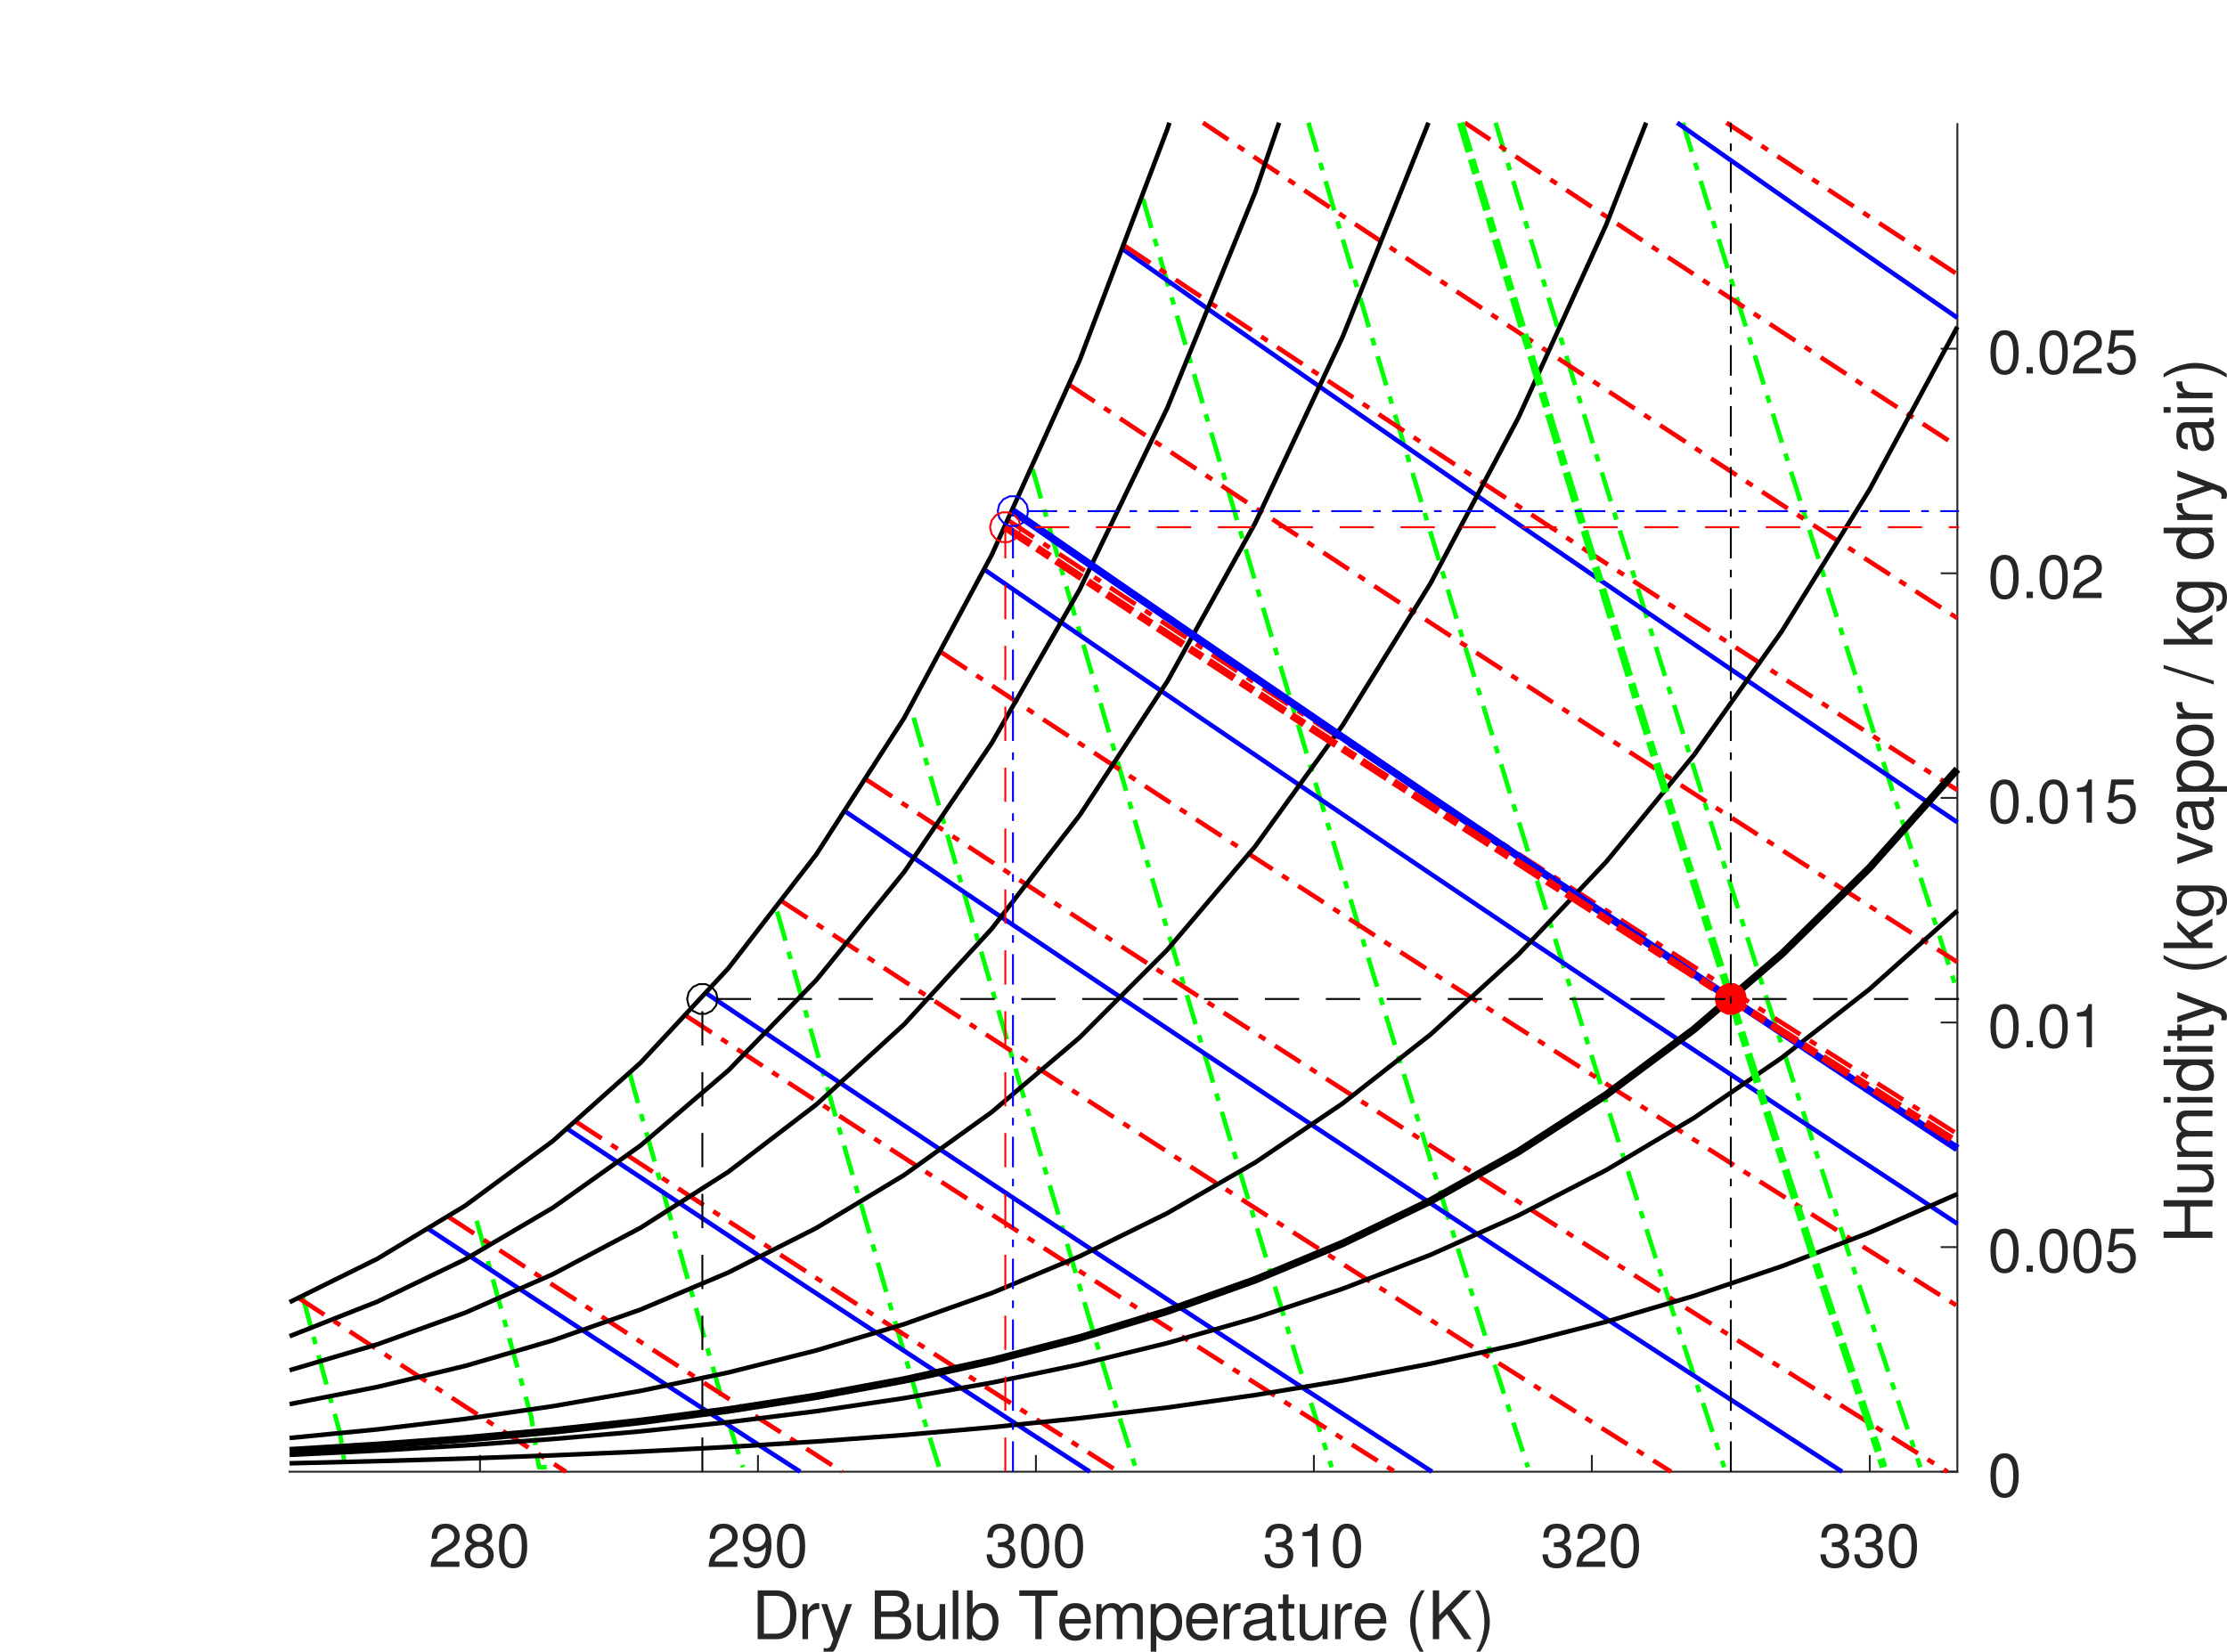
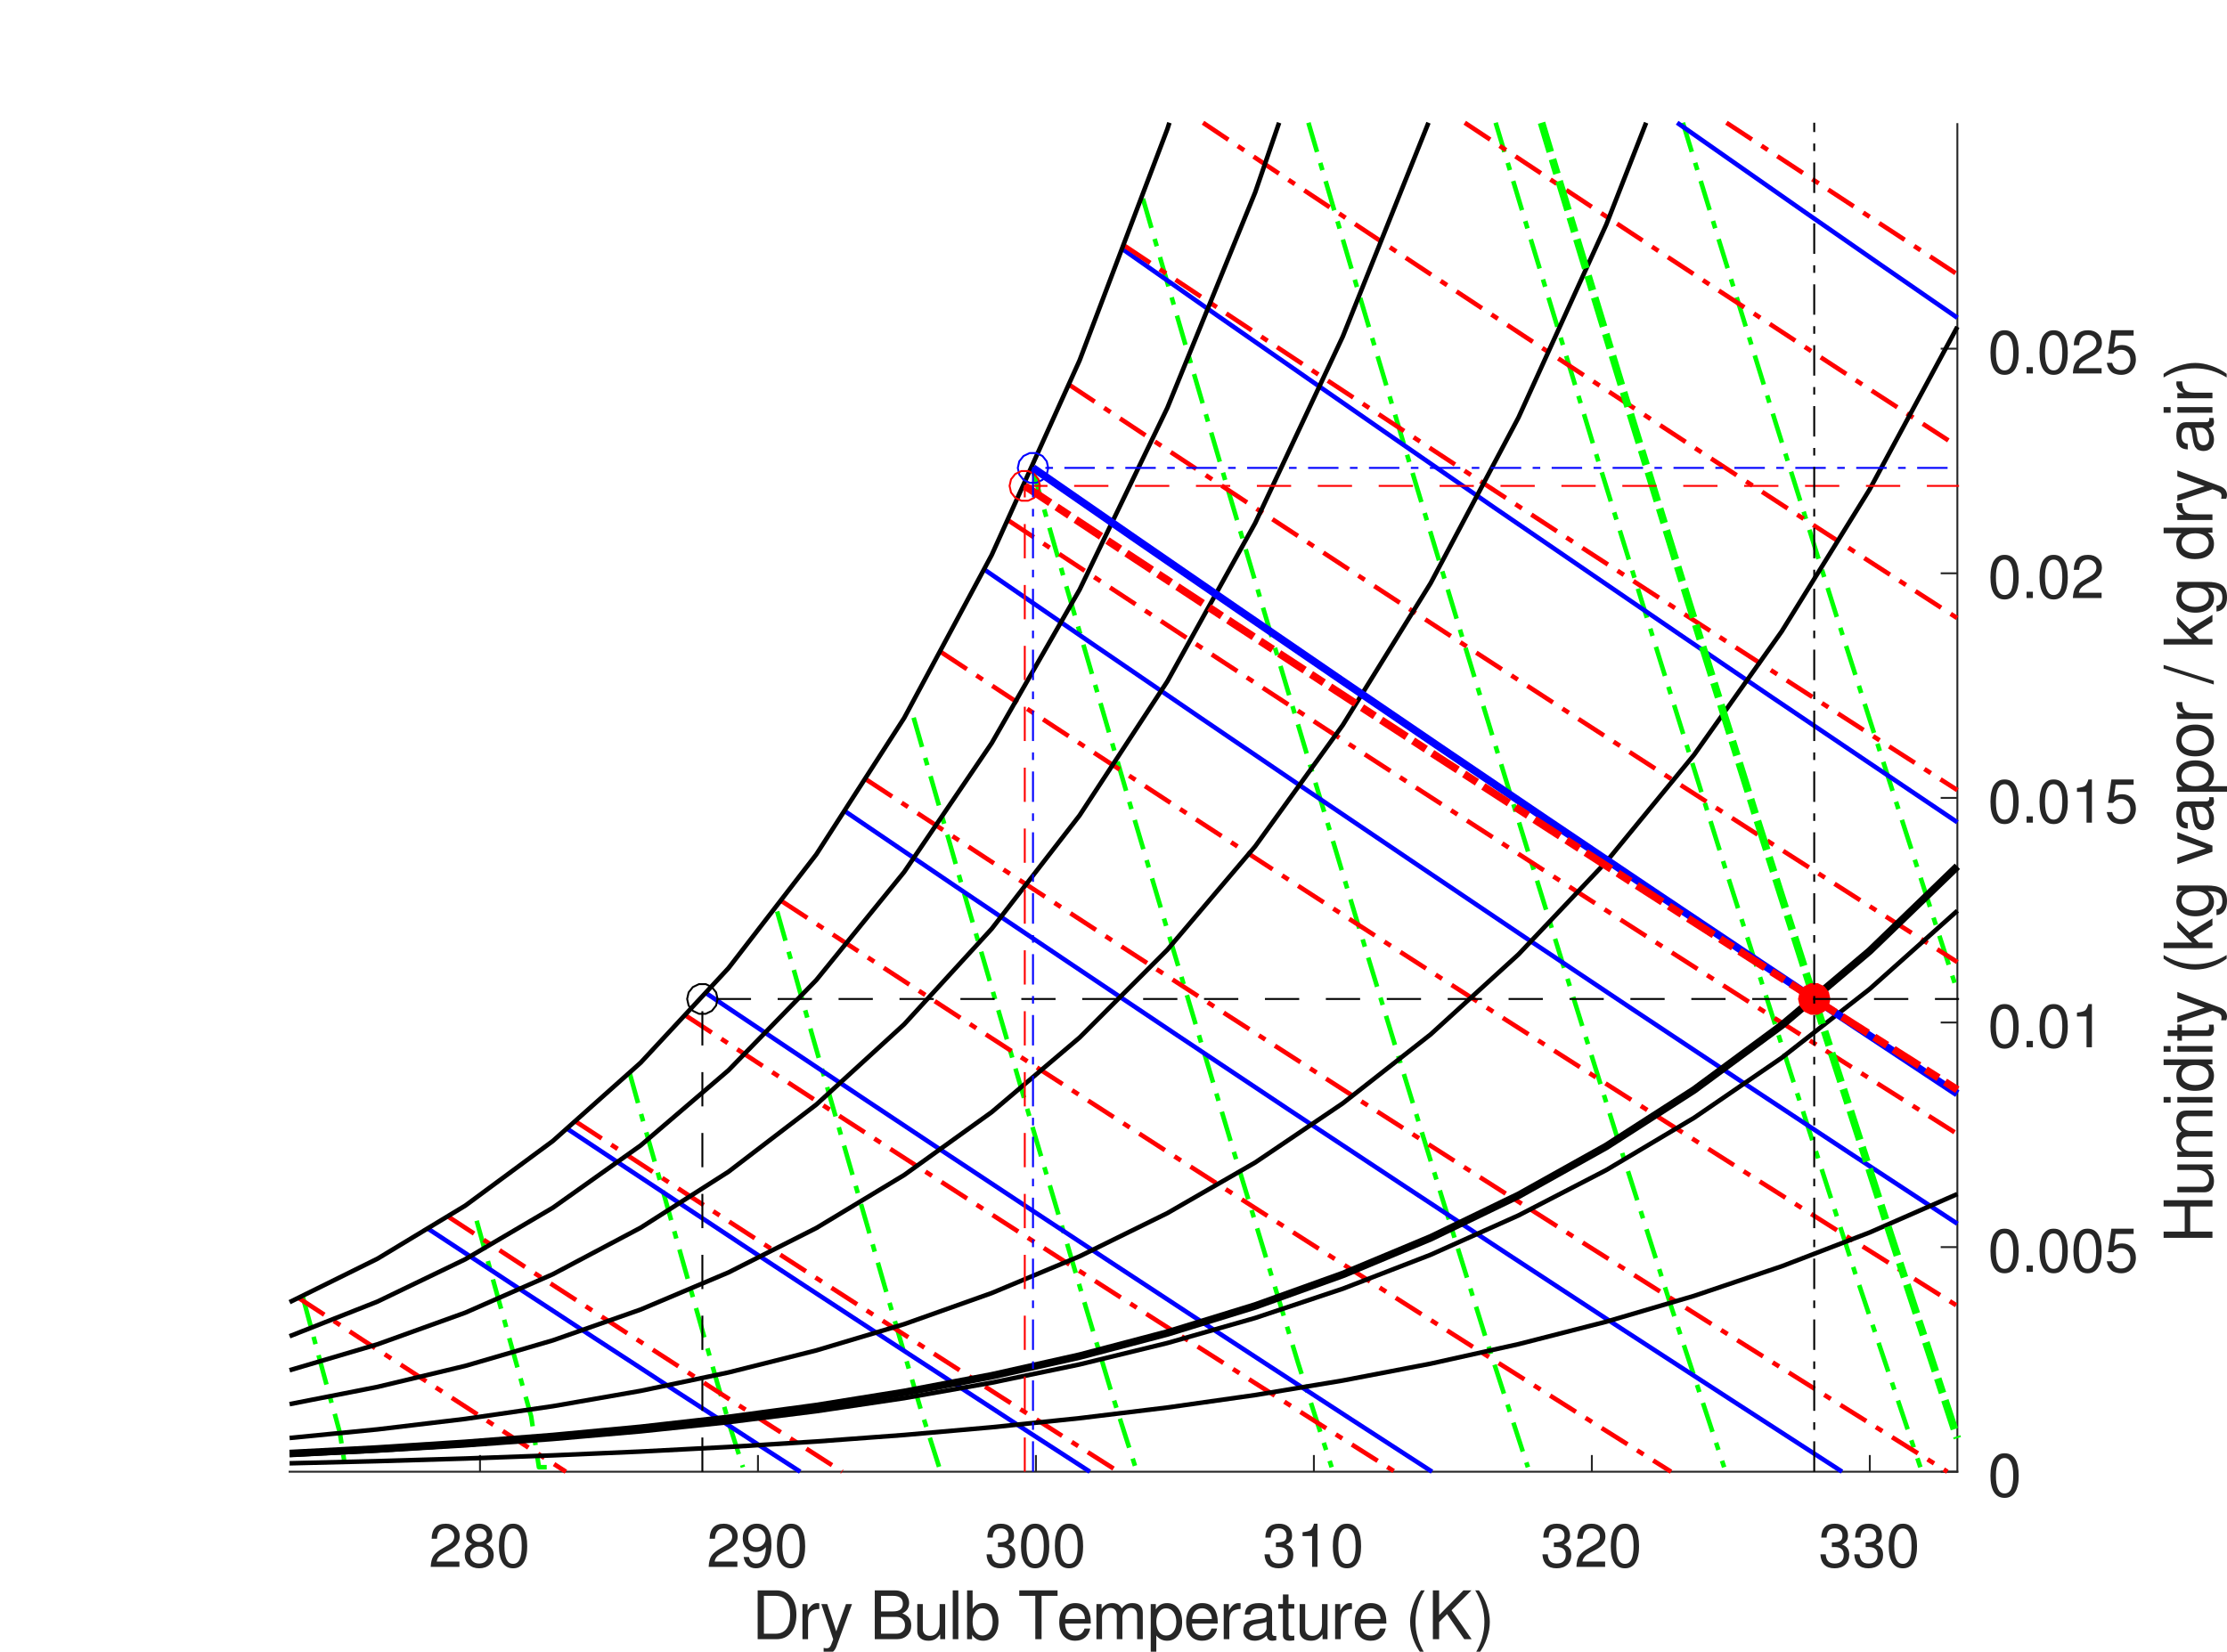
- <svg xmlns="http://www.w3.org/2000/svg" height="434pt" width="585pt" viewBox="0 0 585 434">
+ <svg xmlns="http://www.w3.org/2000/svg" viewBox="0 0 585 434" width="585pt" height="434pt">
  <defs />
  <polygon fill="#ffffff" points="0,0 585,0 585,434 0,434" />
  <g>
-     <polygon fill="#ffffff" shape-rendering="crispEdges" points="0,434 585,434 585,0 0,0" />
+     <polygon shape-rendering="crispEdges" fill="#ffffff" points="0,434 585,434 585,0 0,0" />
    <clipPath id="cp00585434">
      <polygon points="0,434 585,434 585,0 0,0" />
    </clipPath>
    <g clip-path="url(#cp00585434)">
-       <polygon fill="#ffffff" shape-rendering="crispEdges" points="514.172,386.701 76.072,386.701 76.072,32.602 514.172,32.602" />
-       <polyline stroke-linecap="butt" fill="none" stroke-linejoin="miter" points="126.089,386.701 126.089,382.318" stroke="#262626" stroke-width="0.5" />
-       <polyline stroke-linecap="butt" fill="none" stroke-linejoin="miter" points="199.106,386.701 199.106,382.318" stroke="#262626" stroke-width="0.5" />
-       <polyline stroke-linecap="butt" fill="none" stroke-linejoin="miter" points="272.122,386.701 272.122,382.318" stroke="#262626" stroke-width="0.5" />
-       <polyline stroke-linecap="butt" fill="none" stroke-linejoin="miter" points="345.139,386.701 345.139,382.318" stroke="#262626" stroke-width="0.5" />
-       <polyline stroke-linecap="butt" fill="none" stroke-linejoin="miter" points="418.156,386.701 418.156,382.318" stroke="#262626" stroke-width="0.5" />
-       <polyline stroke-linecap="butt" fill="none" stroke-linejoin="miter" points="491.172,386.701 491.172,382.318" stroke="#262626" stroke-width="0.5" />
-       <g font-family="FreeSans" xml:space="preserve" font-weight="normal" font-style="normal" font-size="16" transform="translate(112.589,411.704) rotate(-0,13.5,-13)">
-         <text fill="rgb(38,38,38)" x="0 9 18 " y="-0">280</text>
+       <polygon shape-rendering="crispEdges" fill="#ffffff" points="514.172,386.701 76.072,386.701 76.072,32.602 514.172,32.602" />
+       <polyline stroke-linejoin="miter" stroke="#262626" fill="none" stroke-linecap="butt" points="126.089,386.701 126.089,382.318" stroke-width="0.5" />
+       <polyline stroke-linejoin="miter" stroke="#262626" fill="none" stroke-linecap="butt" points="199.106,386.701 199.106,382.318" stroke-width="0.5" />
+       <polyline stroke-linejoin="miter" stroke="#262626" fill="none" stroke-linecap="butt" points="272.122,386.701 272.122,382.318" stroke-width="0.5" />
+       <polyline stroke-linejoin="miter" stroke="#262626" fill="none" stroke-linecap="butt" points="345.139,386.701 345.139,382.318" stroke-width="0.5" />
+       <polyline stroke-linejoin="miter" stroke="#262626" fill="none" stroke-linecap="butt" points="418.156,386.701 418.156,382.318" stroke-width="0.5" />
+       <polyline stroke-linejoin="miter" stroke="#262626" fill="none" stroke-linecap="butt" points="491.172,386.701 491.172,382.318" stroke-width="0.5" />
+       <g font-weight="normal" xml:space="preserve" transform="translate(112.589,411.704) rotate(-0,13.5,-13)" font-size="16" font-family="FreeSans" font-style="normal">
+         <text x="0 9 18 " fill="rgb(38,38,38)" y="-0">280</text>
      </g>
-       <g font-family="FreeSans" xml:space="preserve" font-weight="normal" font-style="normal" font-size="16" transform="translate(185.605,411.704) rotate(-0,13.5,-13)">
-         <text fill="rgb(38,38,38)" x="0 9 18 " y="-0">290</text>
+       <g font-weight="normal" xml:space="preserve" transform="translate(185.605,411.704) rotate(-0,13.5,-13)" font-size="16" font-family="FreeSans" font-style="normal">
+         <text x="0 9 18 " fill="rgb(38,38,38)" y="-0">290</text>
      </g>
-       <g font-family="FreeSans" xml:space="preserve" font-weight="normal" font-style="normal" font-size="16" transform="translate(258.622,411.704) rotate(-0,13.5,-13)">
-         <text fill="rgb(38,38,38)" x="0 9 18 " y="-0">300</text>
+       <g font-weight="normal" xml:space="preserve" transform="translate(258.622,411.704) rotate(-0,13.5,-13)" font-size="16" font-family="FreeSans" font-style="normal">
+         <text x="0 9 18 " fill="rgb(38,38,38)" y="-0">300</text>
      </g>
-       <g font-family="FreeSans" xml:space="preserve" font-weight="normal" font-style="normal" font-size="16" transform="translate(331.639,411.704) rotate(-0,13.5,-13)">
-         <text fill="rgb(38,38,38)" x="0 9 18 " y="-0">310</text>
+       <g font-weight="normal" xml:space="preserve" transform="translate(331.639,411.704) rotate(-0,13.5,-13)" font-size="16" font-family="FreeSans" font-style="normal">
+         <text x="0 9 18 " fill="rgb(38,38,38)" y="-0">310</text>
      </g>
-       <g font-family="FreeSans" xml:space="preserve" font-weight="normal" font-style="normal" font-size="16" transform="translate(404.655,411.704) rotate(-0,13.5,-13)">
-         <text fill="rgb(38,38,38)" x="0 9 18 " y="-0">320</text>
+       <g font-weight="normal" xml:space="preserve" transform="translate(404.655,411.704) rotate(-0,13.5,-13)" font-size="16" font-family="FreeSans" font-style="normal">
+         <text x="0 9 18 " fill="rgb(38,38,38)" y="-0">320</text>
      </g>
-       <g font-family="FreeSans" xml:space="preserve" font-weight="normal" font-style="normal" font-size="16" transform="translate(477.672,411.704) rotate(-0,13.5,-13)">
-         <text fill="rgb(38,38,38)" x="0 9 18 " y="-0">330</text>
+       <g font-weight="normal" xml:space="preserve" transform="translate(477.672,411.704) rotate(-0,13.5,-13)" font-size="16" font-family="FreeSans" font-style="normal">
+         <text x="0 9 18 " fill="rgb(38,38,38)" y="-0">330</text>
      </g>
-       <polyline stroke-linecap="butt" fill="none" stroke-linejoin="miter" points="514.172,386.701 509.791,386.701" stroke="#262626" stroke-width="0.5" />
-       <polyline stroke-linecap="butt" fill="none" stroke-linejoin="miter" points="514.172,327.684 509.791,327.684" stroke="#262626" stroke-width="0.5" />
-       <polyline stroke-linecap="butt" fill="none" stroke-linejoin="miter" points="514.172,268.668 509.791,268.668" stroke="#262626" stroke-width="0.5" />
-       <polyline stroke-linecap="butt" fill="none" stroke-linejoin="miter" points="514.172,209.651 509.791,209.651" stroke="#262626" stroke-width="0.5" />
-       <polyline stroke-linecap="butt" fill="none" stroke-linejoin="miter" points="514.172,150.635 509.791,150.635" stroke="#262626" stroke-width="0.5" />
-       <polyline stroke-linecap="butt" fill="none" stroke-linejoin="miter" points="514.172,91.619 509.791,91.619" stroke="#262626" stroke-width="0.5" />
-       <g font-family="FreeSans" xml:space="preserve" font-weight="normal" font-style="normal" font-size="16" transform="translate(522.174,393.201) rotate(-0,-0,-6.5)">
-         <text fill="rgb(38,38,38)" x="0 " y="-0">0</text>
+       <polyline stroke-linejoin="miter" stroke="#262626" fill="none" stroke-linecap="butt" points="514.172,386.701 509.791,386.701" stroke-width="0.5" />
+       <polyline stroke-linejoin="miter" stroke="#262626" fill="none" stroke-linecap="butt" points="514.172,327.684 509.791,327.684" stroke-width="0.5" />
+       <polyline stroke-linejoin="miter" stroke="#262626" fill="none" stroke-linecap="butt" points="514.172,268.668 509.791,268.668" stroke-width="0.5" />
+       <polyline stroke-linejoin="miter" stroke="#262626" fill="none" stroke-linecap="butt" points="514.172,209.651 509.791,209.651" stroke-width="0.5" />
+       <polyline stroke-linejoin="miter" stroke="#262626" fill="none" stroke-linecap="butt" points="514.172,150.635 509.791,150.635" stroke-width="0.5" />
+       <polyline stroke-linejoin="miter" stroke="#262626" fill="none" stroke-linecap="butt" points="514.172,91.619 509.791,91.619" stroke-width="0.5" />
+       <g font-weight="normal" xml:space="preserve" transform="translate(522.174,393.201) rotate(-0,-0,-6.5)" font-size="16" font-family="FreeSans" font-style="normal">
+         <text x="0 " fill="rgb(38,38,38)" y="-0">0</text>
      </g>
-       <g font-family="FreeSans" xml:space="preserve" font-weight="normal" font-style="normal" font-size="16" transform="translate(522.174,334.184) rotate(-0,-0,-6.5)">
-         <text fill="rgb(38,38,38)" x="0 9 13 22 31 " y="-0">0.005</text>
+       <g font-weight="normal" xml:space="preserve" transform="translate(522.174,334.184) rotate(-0,-0,-6.5)" font-size="16" font-family="FreeSans" font-style="normal">
+         <text x="0 9 13 22 31 " fill="rgb(38,38,38)" y="-0">0.005</text>
      </g>
-       <g font-family="FreeSans" xml:space="preserve" font-weight="normal" font-style="normal" font-size="16" transform="translate(522.174,275.168) rotate(-0,-0,-6.5)">
-         <text fill="rgb(38,38,38)" x="0 9 13 22 " y="-0">0.01</text>
+       <g font-weight="normal" xml:space="preserve" transform="translate(522.174,275.168) rotate(-0,-0,-6.5)" font-size="16" font-family="FreeSans" font-style="normal">
+         <text x="0 9 13 22 " fill="rgb(38,38,38)" y="-0">0.01</text>
      </g>
-       <g font-family="FreeSans" xml:space="preserve" font-weight="normal" font-style="normal" font-size="16" transform="translate(522.174,216.151) rotate(-0,-0,-6.5)">
-         <text fill="rgb(38,38,38)" x="0 9 13 22 31 " y="-0">0.015</text>
+       <g font-weight="normal" xml:space="preserve" transform="translate(522.174,216.151) rotate(-0,-0,-6.5)" font-size="16" font-family="FreeSans" font-style="normal">
+         <text x="0 9 13 22 31 " fill="rgb(38,38,38)" y="-0">0.015</text>
      </g>
-       <g font-family="FreeSans" xml:space="preserve" font-weight="normal" font-style="normal" font-size="16" transform="translate(522.174,157.135) rotate(-0,-0,-6.5)">
-         <text fill="rgb(38,38,38)" x="0 9 13 22 " y="-0">0.02</text>
+       <g font-weight="normal" xml:space="preserve" transform="translate(522.174,157.135) rotate(-0,-0,-6.5)" font-size="16" font-family="FreeSans" font-style="normal">
+         <text x="0 9 13 22 " fill="rgb(38,38,38)" y="-0">0.02</text>
      </g>
-       <g font-family="FreeSans" xml:space="preserve" font-weight="normal" font-style="normal" font-size="16" transform="translate(522.174,98.1187) rotate(-0,-0,-6.5)">
-         <text fill="rgb(38,38,38)" x="0 9 13 22 31 " y="-0">0.025</text>
+       <g font-weight="normal" xml:space="preserve" transform="translate(522.174,98.1187) rotate(-0,-0,-6.5)" font-size="16" font-family="FreeSans" font-style="normal">
+         <text x="0 9 13 22 31 " fill="rgb(38,38,38)" y="-0">0.025</text>
      </g>
-       <polyline stroke-linecap="square" fill="none" stroke-linejoin="miter" points="514.172,386.701 76.072,386.701" stroke="#262626" stroke-dasharray="16,0" stroke-width="0.5" />
-       <polyline stroke-linecap="square" fill="none" stroke-linejoin="miter" points="514.172,386.701 514.172,32.602" stroke="#262626" stroke-dasharray="16,0" stroke-width="0.5" />
-       <g font-family="FreeSans" xml:space="preserve" font-weight="normal" font-style="normal" font-size="17.6" transform="translate(197.622,434.704) rotate(-0,97.5,-18)">
-         <text fill="rgb(38,38,38)" x="0 12 18 26 30 42 51 55 65 69 80 89 103 113 122 128 138 143 152 158 167 171 177 189 " y="-4">Dry Bulb Temperature (K)</text>
+       <polyline stroke-dasharray="16,0" stroke-linejoin="miter" stroke="#262626" fill="none" stroke-linecap="square" points="514.172,386.701 76.072,386.701" stroke-width="0.5" />
+       <polyline stroke-dasharray="16,0" stroke-linejoin="miter" stroke="#262626" fill="none" stroke-linecap="square" points="514.172,386.701 514.172,32.602" stroke-width="0.5" />
+       <g font-weight="normal" xml:space="preserve" transform="translate(197.622,434.704) rotate(-0,97.5,-18)" font-size="17.6" font-family="FreeSans" font-style="normal">
+         <text x="0 12 18 26 30 42 51 55 65 69 80 89 103 113 122 128 138 143 152 158 167 171 177 189 " fill="rgb(38,38,38)" y="-4">Dry Bulb Temperature (K)</text>
      </g>
-       <g font-family="FreeSans" xml:space="preserve" font-weight="normal" font-style="normal" font-size="17.6" transform="translate(450.174,227.651) rotate(-90,117,-18)">
-         <text fill="rgb(38,38,38)" x="0 13 22 36 40 50 54 59 67 71 77 86 96 100 109 119 129 138 144 148 153 157 166 176 180 190 196 204 208 218 222 228 " y="-4">Humidity (kg vapor / kg dry air)</text>
+       <g font-weight="normal" xml:space="preserve" transform="translate(450.174,227.651) rotate(-90,117,-18)" font-size="17.6" font-family="FreeSans" font-style="normal">
+         <text x="0 13 22 36 40 50 54 59 67 71 77 86 96 100 109 119 129 138 144 148 153 157 166 176 180 190 196 204 208 218 222 228 " fill="rgb(38,38,38)" y="-4">Humidity (kg vapor / kg dry air)</text>
      </g>
-       <polyline stroke-linecap="butt" fill="none" stroke-linejoin="round" points="79.504,340.621 80.891,345.769 82.279,350.911 83.666,356.045 85.053,361.172 86.441,366.292 87.901,371.405 89.288,376.51 90.676,385.52 92.063,385.52" stroke="#00ff00" stroke-dasharray="8,3,2,3" stroke-width="1.2" />
-       <polyline stroke-linecap="butt" fill="none" stroke-linejoin="round" points="125.213,320.752 127.257,328.139 129.302,335.51 131.346,342.867 133.391,350.208 135.435,357.536 137.479,364.849 139.524,372.147 141.568,385.52 143.613,385.52" stroke="#00ff00" stroke-dasharray="8,3,2,3" stroke-width="1.2" />
-       <polyline stroke-linecap="butt" fill="none" stroke-linejoin="round" points="165.445,282.115 168.731,293.882 172.089,305.613 175.375,317.307 178.661,328.962 181.947,340.583 185.232,352.167 188.518,363.714 191.877,375.225 195.163,385.52" stroke="#00ff00" stroke-dasharray="8,3,2,3" stroke-width="1.2" />
-       <polyline stroke-linecap="butt" fill="none" stroke-linejoin="round" points="204.144,239.478 208.89,256.133 213.563,272.702 218.309,289.204 223.055,305.633 227.801,321.989 232.474,338.274 237.22,354.487 241.966,370.629 246.712,385.52" stroke="#00ff00" stroke-dasharray="8,3,2,3" stroke-width="1.2" />
-       <polyline stroke-linecap="butt" fill="none" stroke-linejoin="round" points="239.995,188.571 246.493,211.115 252.919,233.518 259.417,255.79 265.916,277.933 272.341,299.944 278.84,321.825 285.265,343.577 291.764,365.202 298.262,385.52" stroke="#00ff00" stroke-dasharray="8,3,2,3" stroke-width="1.2" />
-       <polyline stroke-linecap="butt" fill="none" stroke-linejoin="round" points="271.246,123.287 279.935,153.48 288.697,183.436 297.386,213.169 306.148,242.653 314.91,271.915 323.599,300.946 332.361,329.752 341.05,358.336 349.812,385.52" stroke="#00ff00" stroke-dasharray="8,3,2,3" stroke-width="1.2" />
-       <polyline stroke-linecap="butt" fill="none" stroke-linejoin="round" points="300.234,52.208 311.478,90.875 322.723,129.153 333.967,167.042 345.212,204.564 356.384,241.709 367.628,278.49 378.873,314.913 390.117,350.981 401.362,385.52" stroke="#00ff00" stroke-dasharray="8,3,2,3" stroke-width="1.2" />
-       <polyline stroke-linecap="butt" fill="none" stroke-linejoin="round" points="343.705,32.248 354.704,69.558 368.723,116.535 382.742,162.934 396.762,208.766 410.781,254.055 424.8,298.8 438.892,343.012 452.912,385.52" stroke="#00ff00" stroke-dasharray="8,3,2,3" stroke-width="1.2" />
-       <polyline stroke-linecap="butt" fill="none" stroke-linejoin="round" points="392.883,32.248 402.165,63.067 419.178,118.979 436.264,174.076 453.277,228.371 470.363,281.904 487.375,334.673 504.461,385.52" stroke="#00ff00" stroke-dasharray="8,3,2,3" stroke-width="1.2" />
-       <polyline stroke-linecap="butt" fill="none" stroke-linejoin="round" points="442.064,32.248 450.721,60.493 466.566,111.484 482.41,161.813 498.328,211.481 514.172,260.5" stroke="#00ff00" stroke-dasharray="8,3,2,3" stroke-width="1.2" />
-       <polyline stroke-linecap="butt" fill="none" stroke-linejoin="round" points="112.581,322.94 123.46,330.087 134.267,337.219 145.146,344.334 155.953,351.435 166.832,358.519 177.639,365.588 188.518,372.64 199.325,379.678 210.204,386.7" stroke="#0000ff" stroke-width="1.2" />
-       <polyline stroke-linecap="butt" fill="none" stroke-linejoin="round" points="149.089,296.64 164.35,306.772 179.61,316.872 194.798,326.942 210.058,336.978 225.318,346.985 240.579,356.96 255.839,366.903 271.027,376.817 286.288,386.699" stroke="#0000ff" stroke-width="1.2" />
-       <polyline stroke-linecap="butt" fill="none" stroke-linejoin="round" points="185.597,261.031 206.772,275.233 227.947,289.378 249.122,303.461 270.297,317.484 291.472,331.446 312.646,345.348 333.821,359.189 354.996,372.972 376.171,386.695" stroke="#0000ff" stroke-width="1.2" />
-       <polyline stroke-linecap="butt" fill="none" stroke-linejoin="round" points="222.106,213.251 251.166,232.987 280.3,252.604 309.361,272.099 338.421,291.481 367.555,310.748 396.616,329.9 425.676,348.94 454.81,367.866 483.871,386.682" stroke="#0000ff" stroke-width="1.2" />
-       <polyline stroke-linecap="butt" fill="none" stroke-linejoin="round" points="258.614,149.679 287.018,169.225 315.421,188.653 343.825,207.975 372.228,227.179 400.559,246.277 428.962,265.257 457.365,284.124 485.769,302.887 514.172,321.541" stroke="#0000ff" stroke-width="1.2" />
-       <polyline stroke-linecap="butt" fill="none" stroke-linejoin="round" points="295.122,65.616 319.437,82.672 343.825,99.645 368.139,116.524 392.454,133.331 416.841,150.033 441.156,166.664 465.471,183.212 489.858,199.678 514.172,216.061" stroke="#0000ff" stroke-width="1.2" />
-       <polyline stroke-linecap="butt" fill="none" stroke-linejoin="round" points="440.564,32.248 453.35,41.207 473.575,55.359 493.874,69.464 514.172,83.498" stroke="#0000ff" stroke-width="1.2" />
-       <polyline stroke-linecap="butt" fill="none" stroke-linejoin="round" points="78.482,341.071 86.295,346.174 94.034,351.268 101.847,356.354 109.66,361.432 117.473,366.502 125.286,371.563 133.026,376.617 140.838,381.663 148.651,386.701" stroke="#ff0000" stroke-dasharray="8,3,2,3" stroke-width="1.2" />
-       <polyline stroke-linecap="butt" fill="none" stroke-linejoin="round" points="117.838,319.742 129.302,327.251 140.765,334.743 152.302,342.216 163.766,349.674 175.302,357.113 186.766,364.536 198.229,371.942 209.766,379.329 221.23,386.701" stroke="#ff0000" stroke-dasharray="8,3,2,3" stroke-width="1.2" />
-       <polyline stroke-linecap="butt" fill="none" stroke-linejoin="round" points="151.353,294.765 167.197,305.11 182.969,315.423 198.813,325.702 214.658,335.95 230.503,346.165 246.347,356.347 262.119,366.497 277.964,376.615 293.808,386.701" stroke="#ff0000" stroke-dasharray="8,3,2,3" stroke-width="1.2" />
-       <polyline stroke-linecap="butt" fill="none" stroke-linejoin="round" points="180.267,266.933 200.931,280.462 221.595,293.935 242.332,307.352 262.995,320.713 283.659,334.019 304.323,347.272 325.059,360.468 345.723,373.611 366.387,386.701" stroke="#ff0000" stroke-dasharray="8,3,2,3" stroke-width="1.2" />
-       <polyline stroke-linecap="butt" fill="none" stroke-linejoin="round" points="205.385,236.811 231.379,253.807 257.3,270.723 283.294,287.548 309.215,304.288 335.209,320.94 361.13,337.507 387.05,353.989 413.044,370.386 438.965,386.701" stroke="#ff0000" stroke-dasharray="8,3,2,3" stroke-width="1.2" />
-       <polyline stroke-linecap="butt" fill="none" stroke-linejoin="round" points="227.655,204.895 259.198,225.609 290.741,246.194 322.285,266.638 353.828,286.963 385.371,307.158 416.914,327.23 448.457,347.176 480.001,367 511.544,386.701" stroke="#ff0000" stroke-dasharray="8,3,2,3" stroke-width="1.2" />
-       <polyline stroke-linecap="butt" fill="none" stroke-linejoin="round" points="247.297,171.409 276.941,190.943 306.586,210.36 336.231,229.67 365.876,248.862 395.52,267.936 425.238,286.904 454.883,305.762 484.528,324.509 514.172,343.149" stroke="#ff0000" stroke-dasharray="8,3,2,3" stroke-width="1.2" />
-       <polyline stroke-linecap="butt" fill="none" stroke-linejoin="round" points="264.894,136.754 292.64,155.061 320.313,173.274 347.987,191.38 375.733,209.392 403.406,227.297 431.079,245.108 458.753,262.825 486.499,280.445 514.172,297.971" stroke="#ff0000" stroke-dasharray="8,3,2,3" stroke-width="1.2" />
-       <polyline stroke-linecap="butt" fill="none" stroke-linejoin="round" points="280.884,101.109 306.805,118.306 332.726,135.421 358.647,152.453 384.568,169.391 410.489,186.234 436.41,203.006 462.331,219.684 488.252,236.28 514.172,252.792" stroke="#ff0000" stroke-dasharray="8,3,2,3" stroke-width="1.2" />
-       <polyline stroke-linecap="butt" fill="none" stroke-linejoin="round" points="295.488,64.636 319.802,80.831 344.117,96.942 368.431,112.983 392.673,128.941 416.987,144.828 441.302,160.632 465.616,176.366 489.858,192.029 514.172,207.609" stroke="#ff0000" stroke-dasharray="8,3,2,3" stroke-width="1.2" />
-       <polyline stroke-linecap="butt" fill="none" stroke-linejoin="round" points="316.018,32.248 331.704,42.765 354.558,57.956 377.339,73.088 400.12,88.149 422.975,103.139 445.756,118.058 468.537,132.918 491.391,147.708 514.172,162.438" stroke="#ff0000" stroke-dasharray="8,3,2,3" stroke-width="1.2" />
-       <polyline stroke-linecap="butt" fill="none" stroke-linejoin="round" points="384.775,32.248 385.517,32.744 406.984,46.979 428.378,61.154 449.845,75.271 471.312,89.329 492.706,103.316 514.172,117.255" stroke="#ff0000" stroke-dasharray="8,3,2,3" stroke-width="1.2" />
-       <polyline stroke-linecap="butt" fill="none" stroke-linejoin="round" points="453.517,32.248 453.642,32.331 473.868,45.633 494.02,58.876 514.172,72.084" stroke="#ff0000" stroke-dasharray="8,3,2,3" stroke-width="1.2" />
-       <polyline stroke-linecap="butt" fill="none" stroke-linejoin="round" points="76.072,384.486 99.146,383.923 122.219,383.236 145.219,382.404 168.292,381.4 191.366,380.196 214.439,378.757 237.512,377.046 260.513,375.02 283.586,372.633 306.659,369.83 329.733,366.554 352.733,362.736 375.806,358.307 398.879,353.183 421.952,347.278 445.026,340.493 468.026,332.721 491.099,323.845 514.172,313.736" stroke="#000000" stroke-width="1.2" />
-       <polyline stroke-linecap="butt" fill="none" stroke-linejoin="round" points="76.072,382.27 99.146,381.143 122.219,379.769 145.219,378.103 168.292,376.092 191.366,373.679 214.439,370.796 237.512,367.366 260.513,363.303 283.586,358.511 306.659,352.883 329.733,346.296 352.733,338.615 375.806,329.692 398.879,319.358 421.952,307.43 445.026,293.699 468.026,277.94 491.099,259.898 514.172,239.301" stroke="#000000" stroke-width="1.2" />
-       <polyline stroke-linecap="butt" fill="none" stroke-linejoin="round" points="76.072,377.833 99.146,375.576 122.219,372.823 145.219,369.484 168.292,365.453 191.366,360.612 214.439,354.821 237.512,347.928 260.513,339.755 283.586,330.104 306.659,318.751 329.733,305.443 352.733,289.896 375.806,271.791 398.879,250.774 421.952,226.424 445.026,198.308 468.026,165.909 491.099,128.646 514.172,85.871" stroke="#000000" stroke-width="1.2" />
-       <polyline stroke-linecap="butt" fill="none" stroke-linejoin="round" points="76.072,368.945 99.146,364.418 122.219,358.894 145.219,352.188 168.292,344.084 191.366,334.336 214.439,322.664 237.512,308.743 260.513,292.205 283.586,272.629 306.659,249.535 329.733,222.364 352.733,190.507 375.806,153.232 398.879,109.713 421.952,58.995 432.414,32.248" stroke="#000000" stroke-width="1.2" />
-       <polyline stroke-linecap="butt" fill="none" stroke-linejoin="round" points="76.072,360.035 99.146,353.226 122.219,344.912 145.219,334.809 168.292,322.589 191.366,307.872 214.439,290.224 237.512,269.14 260.513,244.034 283.586,214.255 306.659,179.01 329.733,137.415 352.733,88.42 375.238,32.248" stroke="#000000" stroke-width="1.2" />
-       <polyline stroke-linecap="butt" fill="none" stroke-linejoin="round" points="76.072,351.103 99.146,342 122.219,330.877 145.219,317.348 168.292,300.969 191.366,281.219 214.439,257.502 237.512,229.115 260.513,195.24 283.586,154.955 306.659,107.14 329.733,50.508 336.003,32.248" stroke="#000000" stroke-width="1.2" />
-       <polyline stroke-linecap="butt" fill="none" stroke-linejoin="round" points="76.072,342.149 99.146,330.74 122.219,316.787 145.219,299.805 168.292,279.221 191.366,254.374 214.439,224.488 237.512,188.653 260.513,145.808 283.586,94.711 306.659,33.889 307.183,32.248" stroke="#000000" stroke-width="1.2" />
-       <polyline stroke-linecap="butt" fill="none" stroke-linejoin="round" points="383.692,32.248 395.981,73.185 412.454,127.284 428.927,180.624 445.399,233.22 461.872,285.088 478.345,336.244 494.818,385.52" stroke="#00ff00" stroke-dasharray="8,2,4,2,8,2,4,2" stroke-width="2" />
-       <polyline stroke-linecap="butt" fill="none" stroke-linejoin="round" points="266.092,134.305 293.656,153.345 321.221,172.275 348.785,191.097 376.35,209.812 403.914,228.421 431.479,246.925 459.044,265.324 486.608,283.62 514.172,301.813" stroke="#0000ff" stroke-width="2" />
-       <polyline stroke-linecap="butt" fill="none" stroke-linejoin="round" points="264.083,138.522 291.871,156.889 319.658,175.155 347.446,193.32 375.234,211.385 403.022,229.351 430.809,247.219 458.597,264.99 486.385,282.664 514.172,300.243" stroke="#ff0000" stroke-dasharray="8,2,4,2,8,2,4,2" stroke-width="2" />
-       <polyline stroke-linecap="butt" fill="none" stroke-linejoin="round" points="76.072,381.178 99.13,379.773 122.188,378.06 145.246,375.983 168.304,373.476 191.362,370.466 214.42,366.869 237.478,362.589 260.536,357.519 283.594,351.537 306.651,344.508 329.709,336.279 352.767,326.68 375.825,315.52 398.883,302.588 421.941,287.648 444.999,270.439 468.057,250.667 491.115,228.009 514.172,202.104" stroke="#000000" stroke-width="2" />
-       <polygon fill="#ff0000" shape-rendering="crispEdges" points="458.268,264.216 457.158,265.608 455.554,266.38 453.774,266.38 452.17,265.608 451.06,264.216 450.664,262.481 451.06,260.745 452.17,259.353 453.774,258.581 455.554,258.581 457.158,259.353 458.268,260.745 458.664,262.481" />
-       <polyline stroke-linecap="round" fill="none" stroke-linejoin="round" points="458.664,262.481 458.268,264.216 457.158,265.608 455.554,266.38 453.774,266.38 452.17,265.608 451.06,264.216 450.664,262.481 451.06,260.745 452.17,259.353 453.774,258.581 455.554,258.581 457.158,259.353 458.268,260.745 458.664,262.481" stroke="#ff0000" stroke-width="0.5" />
-       <polyline stroke-linecap="round" fill="none" stroke-linejoin="round" points="270.091,134.305 269.695,136.041 268.585,137.433 266.981,138.205 265.201,138.205 263.597,137.433 262.487,136.041 262.091,134.305 262.487,132.57 263.597,131.178 265.201,130.406 266.981,130.406 268.585,131.178 269.695,132.57 270.091,134.305" stroke="#0000ff" stroke-width="0.5" />
-       <polyline stroke-linecap="round" fill="none" stroke-linejoin="round" points="268.082,138.522 267.686,140.258 266.576,141.649 264.972,142.422 263.192,142.422 261.588,141.649 260.478,140.258 260.082,138.522 260.478,136.787 261.588,135.395 263.192,134.622 264.972,134.622 266.576,135.395 267.686,136.787 268.082,138.522" stroke="#ff0000" stroke-width="0.5" />
-       <polyline stroke-linecap="round" fill="none" stroke-linejoin="round" points="188.502,262.481 188.106,264.216 186.996,265.608 185.392,266.38 183.612,266.38 182.008,265.608 180.898,264.216 180.502,262.481 180.898,260.745 182.008,259.353 183.612,258.581 185.392,258.581 186.996,259.353 188.106,260.745 188.502,262.481" stroke="#000000" stroke-width="0.5" />
-       <polyline stroke-linecap="butt" fill="none" stroke-linejoin="round" points="184.502,386.701 184.502,262.481 514.611,262.481" stroke="#000000" stroke-dasharray="9,7" stroke-width="0.5" />
-       <polyline stroke-linecap="butt" fill="none" stroke-linejoin="round" points="264.083,386.701 264.083,138.522 514.611,138.522" stroke="#ff0000" stroke-dasharray="9,7" stroke-width="0.5" />
-       <polyline stroke-linecap="butt" fill="none" stroke-linejoin="round" points="266.092,386.701 266.092,134.305 514.611,134.305" stroke="#0000ff" stroke-dasharray="8,3,2,3" stroke-width="0.5" />
-       <polyline stroke-linecap="butt" fill="none" stroke-linejoin="round" points="454.664,386.701 454.664,32.248" stroke="#000000" stroke-dasharray="8,3,2,3" stroke-width="0.5" />
+       <polyline stroke-dasharray="8,3,2,3" stroke-linejoin="round" stroke="#00ff00" fill="none" stroke-linecap="butt" points="79.504,340.621 80.891,345.769 82.279,350.911 83.666,356.045 85.053,361.172 86.441,366.292 87.901,371.405 89.288,376.51 90.676,385.52 92.063,385.52" stroke-width="1.2" />
+       <polyline stroke-dasharray="8,3,2,3" stroke-linejoin="round" stroke="#00ff00" fill="none" stroke-linecap="butt" points="125.213,320.752 127.257,328.139 129.302,335.51 131.346,342.867 133.391,350.208 135.435,357.536 137.479,364.849 139.524,372.147 141.568,385.52 143.613,385.52" stroke-width="1.2" />
+       <polyline stroke-dasharray="8,3,2,3" stroke-linejoin="round" stroke="#00ff00" fill="none" stroke-linecap="butt" points="165.445,282.115 168.731,293.882 172.089,305.613 175.375,317.307 178.661,328.962 181.947,340.583 185.232,352.167 188.518,363.714 191.877,375.225 195.163,385.52" stroke-width="1.2" />
+       <polyline stroke-dasharray="8,3,2,3" stroke-linejoin="round" stroke="#00ff00" fill="none" stroke-linecap="butt" points="204.144,239.478 208.89,256.133 213.563,272.702 218.309,289.204 223.055,305.633 227.801,321.989 232.474,338.274 237.22,354.487 241.966,370.629 246.712,385.52" stroke-width="1.2" />
+       <polyline stroke-dasharray="8,3,2,3" stroke-linejoin="round" stroke="#00ff00" fill="none" stroke-linecap="butt" points="239.995,188.571 246.493,211.115 252.919,233.518 259.417,255.79 265.916,277.933 272.341,299.944 278.84,321.825 285.265,343.577 291.764,365.202 298.262,385.52" stroke-width="1.2" />
+       <polyline stroke-dasharray="8,3,2,3" stroke-linejoin="round" stroke="#00ff00" fill="none" stroke-linecap="butt" points="271.246,123.287 279.935,153.48 288.697,183.436 297.386,213.169 306.148,242.653 314.91,271.915 323.599,300.946 332.361,329.752 341.05,358.336 349.812,385.52" stroke-width="1.2" />
+       <polyline stroke-dasharray="8,3,2,3" stroke-linejoin="round" stroke="#00ff00" fill="none" stroke-linecap="butt" points="300.234,52.208 311.478,90.875 322.723,129.153 333.967,167.042 345.212,204.564 356.384,241.709 367.628,278.49 378.873,314.913 390.117,350.981 401.362,385.52" stroke-width="1.2" />
+       <polyline stroke-dasharray="8,3,2,3" stroke-linejoin="round" stroke="#00ff00" fill="none" stroke-linecap="butt" points="343.705,32.248 354.704,69.558 368.723,116.535 382.742,162.934 396.762,208.766 410.781,254.055 424.8,298.8 438.892,343.012 452.912,385.52" stroke-width="1.2" />
+       <polyline stroke-dasharray="8,3,2,3" stroke-linejoin="round" stroke="#00ff00" fill="none" stroke-linecap="butt" points="392.883,32.248 402.165,63.067 419.178,118.979 436.264,174.076 453.277,228.371 470.363,281.904 487.375,334.673 504.461,385.52" stroke-width="1.2" />
+       <polyline stroke-dasharray="8,3,2,3" stroke-linejoin="round" stroke="#00ff00" fill="none" stroke-linecap="butt" points="442.064,32.248 450.721,60.493 466.566,111.484 482.41,161.813 498.328,211.481 514.172,260.5" stroke-width="1.2" />
+       <polyline stroke-linejoin="round" stroke="#0000ff" fill="none" stroke-linecap="butt" points="112.581,322.94 123.46,330.087 134.267,337.219 145.146,344.334 155.953,351.435 166.832,358.519 177.639,365.588 188.518,372.64 199.325,379.678 210.204,386.7" stroke-width="1.2" />
+       <polyline stroke-linejoin="round" stroke="#0000ff" fill="none" stroke-linecap="butt" points="149.089,296.64 164.35,306.772 179.61,316.872 194.798,326.942 210.058,336.978 225.318,346.985 240.579,356.96 255.839,366.903 271.027,376.817 286.288,386.699" stroke-width="1.2" />
+       <polyline stroke-linejoin="round" stroke="#0000ff" fill="none" stroke-linecap="butt" points="185.597,261.031 206.772,275.233 227.947,289.378 249.122,303.461 270.297,317.484 291.472,331.446 312.646,345.348 333.821,359.189 354.996,372.972 376.171,386.695" stroke-width="1.2" />
+       <polyline stroke-linejoin="round" stroke="#0000ff" fill="none" stroke-linecap="butt" points="222.106,213.251 251.166,232.987 280.3,252.604 309.361,272.099 338.421,291.481 367.555,310.748 396.616,329.9 425.676,348.94 454.81,367.866 483.871,386.682" stroke-width="1.2" />
+       <polyline stroke-linejoin="round" stroke="#0000ff" fill="none" stroke-linecap="butt" points="258.614,149.679 287.018,169.225 315.421,188.653 343.825,207.975 372.228,227.179 400.559,246.277 428.962,265.257 457.365,284.124 485.769,302.887 514.172,321.541" stroke-width="1.2" />
+       <polyline stroke-linejoin="round" stroke="#0000ff" fill="none" stroke-linecap="butt" points="295.122,65.616 319.437,82.672 343.825,99.645 368.139,116.524 392.454,133.331 416.841,150.033 441.156,166.664 465.471,183.212 489.858,199.678 514.172,216.061" stroke-width="1.2" />
+       <polyline stroke-linejoin="round" stroke="#0000ff" fill="none" stroke-linecap="butt" points="440.564,32.248 453.35,41.207 473.575,55.359 493.874,69.464 514.172,83.498" stroke-width="1.2" />
+       <polyline stroke-dasharray="8,3,2,3" stroke-linejoin="round" stroke="#ff0000" fill="none" stroke-linecap="butt" points="78.482,341.071 86.295,346.174 94.034,351.268 101.847,356.354 109.66,361.432 117.473,366.502 125.286,371.563 133.026,376.617 140.838,381.663 148.651,386.701" stroke-width="1.2" />
+       <polyline stroke-dasharray="8,3,2,3" stroke-linejoin="round" stroke="#ff0000" fill="none" stroke-linecap="butt" points="117.838,319.742 129.302,327.251 140.765,334.743 152.302,342.216 163.766,349.674 175.302,357.113 186.766,364.536 198.229,371.942 209.766,379.329 221.23,386.701" stroke-width="1.2" />
+       <polyline stroke-dasharray="8,3,2,3" stroke-linejoin="round" stroke="#ff0000" fill="none" stroke-linecap="butt" points="151.353,294.765 167.197,305.11 182.969,315.423 198.813,325.702 214.658,335.95 230.503,346.165 246.347,356.347 262.119,366.497 277.964,376.615 293.808,386.701" stroke-width="1.2" />
+       <polyline stroke-dasharray="8,3,2,3" stroke-linejoin="round" stroke="#ff0000" fill="none" stroke-linecap="butt" points="180.267,266.933 200.931,280.462 221.595,293.935 242.332,307.352 262.995,320.713 283.659,334.019 304.323,347.272 325.059,360.468 345.723,373.611 366.387,386.701" stroke-width="1.2" />
+       <polyline stroke-dasharray="8,3,2,3" stroke-linejoin="round" stroke="#ff0000" fill="none" stroke-linecap="butt" points="205.385,236.811 231.379,253.807 257.3,270.723 283.294,287.548 309.215,304.288 335.209,320.94 361.13,337.507 387.05,353.989 413.044,370.386 438.965,386.701" stroke-width="1.2" />
+       <polyline stroke-dasharray="8,3,2,3" stroke-linejoin="round" stroke="#ff0000" fill="none" stroke-linecap="butt" points="227.655,204.895 259.198,225.609 290.741,246.194 322.285,266.638 353.828,286.963 385.371,307.158 416.914,327.23 448.457,347.176 480.001,367 511.544,386.701" stroke-width="1.2" />
+       <polyline stroke-dasharray="8,3,2,3" stroke-linejoin="round" stroke="#ff0000" fill="none" stroke-linecap="butt" points="247.297,171.409 276.941,190.943 306.586,210.36 336.231,229.67 365.876,248.862 395.52,267.936 425.238,286.904 454.883,305.762 484.528,324.509 514.172,343.149" stroke-width="1.2" />
+       <polyline stroke-dasharray="8,3,2,3" stroke-linejoin="round" stroke="#ff0000" fill="none" stroke-linecap="butt" points="264.894,136.754 292.64,155.061 320.313,173.274 347.987,191.38 375.733,209.392 403.406,227.297 431.079,245.108 458.753,262.825 486.499,280.445 514.172,297.971" stroke-width="1.2" />
+       <polyline stroke-dasharray="8,3,2,3" stroke-linejoin="round" stroke="#ff0000" fill="none" stroke-linecap="butt" points="280.884,101.109 306.805,118.306 332.726,135.421 358.647,152.453 384.568,169.391 410.489,186.234 436.41,203.006 462.331,219.684 488.252,236.28 514.172,252.792" stroke-width="1.2" />
+       <polyline stroke-dasharray="8,3,2,3" stroke-linejoin="round" stroke="#ff0000" fill="none" stroke-linecap="butt" points="295.488,64.636 319.802,80.831 344.117,96.942 368.431,112.983 392.673,128.941 416.987,144.828 441.302,160.632 465.616,176.366 489.858,192.029 514.172,207.609" stroke-width="1.2" />
+       <polyline stroke-dasharray="8,3,2,3" stroke-linejoin="round" stroke="#ff0000" fill="none" stroke-linecap="butt" points="316.018,32.248 331.704,42.765 354.558,57.956 377.339,73.088 400.12,88.149 422.975,103.139 445.756,118.058 468.537,132.918 491.391,147.708 514.172,162.438" stroke-width="1.2" />
+       <polyline stroke-dasharray="8,3,2,3" stroke-linejoin="round" stroke="#ff0000" fill="none" stroke-linecap="butt" points="384.775,32.248 385.517,32.744 406.984,46.979 428.378,61.154 449.845,75.271 471.312,89.329 492.706,103.316 514.172,117.255" stroke-width="1.2" />
+       <polyline stroke-dasharray="8,3,2,3" stroke-linejoin="round" stroke="#ff0000" fill="none" stroke-linecap="butt" points="453.517,32.248 453.642,32.331 473.868,45.633 494.02,58.876 514.172,72.084" stroke-width="1.2" />
+       <polyline stroke-linejoin="round" stroke="#000000" fill="none" stroke-linecap="butt" points="76.072,384.486 99.146,383.923 122.219,383.236 145.219,382.404 168.292,381.4 191.366,380.196 214.439,378.757 237.512,377.046 260.513,375.02 283.586,372.633 306.659,369.83 329.733,366.554 352.733,362.736 375.806,358.307 398.879,353.183 421.952,347.278 445.026,340.493 468.026,332.721 491.099,323.845 514.172,313.736" stroke-width="1.2" />
+       <polyline stroke-linejoin="round" stroke="#000000" fill="none" stroke-linecap="butt" points="76.072,382.27 99.146,381.143 122.219,379.769 145.219,378.103 168.292,376.092 191.366,373.679 214.439,370.796 237.512,367.366 260.513,363.303 283.586,358.511 306.659,352.883 329.733,346.296 352.733,338.615 375.806,329.692 398.879,319.358 421.952,307.43 445.026,293.699 468.026,277.94 491.099,259.898 514.172,239.301" stroke-width="1.2" />
+       <polyline stroke-linejoin="round" stroke="#000000" fill="none" stroke-linecap="butt" points="76.072,377.833 99.146,375.576 122.219,372.823 145.219,369.484 168.292,365.453 191.366,360.612 214.439,354.821 237.512,347.928 260.513,339.755 283.586,330.104 306.659,318.751 329.733,305.443 352.733,289.896 375.806,271.791 398.879,250.774 421.952,226.424 445.026,198.308 468.026,165.909 491.099,128.646 514.172,85.871" stroke-width="1.2" />
+       <polyline stroke-linejoin="round" stroke="#000000" fill="none" stroke-linecap="butt" points="76.072,368.945 99.146,364.418 122.219,358.894 145.219,352.188 168.292,344.084 191.366,334.336 214.439,322.664 237.512,308.743 260.513,292.205 283.586,272.629 306.659,249.535 329.733,222.364 352.733,190.507 375.806,153.232 398.879,109.713 421.952,58.995 432.414,32.248" stroke-width="1.2" />
+       <polyline stroke-linejoin="round" stroke="#000000" fill="none" stroke-linecap="butt" points="76.072,360.035 99.146,353.226 122.219,344.912 145.219,334.809 168.292,322.589 191.366,307.872 214.439,290.224 237.512,269.14 260.513,244.034 283.586,214.255 306.659,179.01 329.733,137.415 352.733,88.42 375.238,32.248" stroke-width="1.2" />
+       <polyline stroke-linejoin="round" stroke="#000000" fill="none" stroke-linecap="butt" points="76.072,351.103 99.146,342 122.219,330.877 145.219,317.348 168.292,300.969 191.366,281.219 214.439,257.502 237.512,229.115 260.513,195.24 283.586,154.955 306.659,107.14 329.733,50.508 336.003,32.248" stroke-width="1.2" />
+       <polyline stroke-linejoin="round" stroke="#000000" fill="none" stroke-linecap="butt" points="76.072,342.149 99.146,330.74 122.219,316.787 145.219,299.805 168.292,279.221 191.366,254.374 214.439,224.488 237.512,188.653 260.513,145.808 283.586,94.711 306.659,33.889 307.183,32.248" stroke-width="1.2" />
+       <polyline stroke-dasharray="8,2,4,2,8,2,4,2" stroke-linejoin="round" stroke="#00ff00" fill="none" stroke-linecap="butt" points="404.94,32.248 408.354,43.608 425.99,101.417 443.627,158.362 461.263,214.463 478.9,269.739 496.536,324.208 514.172,377.887" stroke-width="2" />
+       <polyline stroke-linejoin="round" stroke="#0000ff" fill="none" stroke-linecap="butt" points="271.354,122.949 298.334,141.63 325.314,160.207 352.294,178.679 379.273,197.049 406.253,215.316 433.233,233.483 460.213,251.549 487.193,269.515 514.172,287.383" stroke-width="2" />
+       <polyline stroke-dasharray="8,2,4,2,8,2,4,2" stroke-linejoin="round" stroke="#ff0000" fill="none" stroke-linecap="butt" points="269.218,127.685 296.436,145.696 323.653,163.61 350.87,181.427 378.087,199.148 405.304,216.774 432.521,234.306 459.738,251.744 486.956,269.09 514.172,286.343" stroke-width="2" />
+       <polyline stroke-linejoin="round" stroke="#000000" fill="none" stroke-linecap="butt" points="76.072,381.926 99.13,380.711 122.188,379.231 145.246,377.435 168.304,375.268 191.362,372.667 214.42,369.559 237.478,365.861 260.536,361.482 283.594,356.316 306.651,350.247 329.709,343.144 352.767,334.86 375.825,325.234 398.883,314.084 421.941,301.21 444.999,286.388 468.057,269.372 491.115,249.887 514.172,227.629" stroke-width="2" />
+       <polygon shape-rendering="crispEdges" fill="#ff0000" points="480.173,264.217 479.063,265.609 477.459,266.381 475.679,266.381 474.075,265.609 472.965,264.217 472.569,262.481 472.965,260.746 474.075,259.354 475.679,258.582 477.459,258.582 479.063,259.354 480.173,260.746 480.569,262.481" />
+       <polyline stroke-linejoin="round" stroke="#ff0000" fill="none" stroke-linecap="round" points="480.569,262.481 480.173,264.217 479.063,265.609 477.459,266.381 475.679,266.381 474.075,265.609 472.965,264.217 472.569,262.481 472.965,260.746 474.075,259.354 475.679,258.582 477.459,258.582 479.063,259.354 480.173,260.746 480.569,262.481" stroke-width="0.5" />
+       <polyline stroke-linejoin="round" stroke="#0000ff" fill="none" stroke-linecap="round" points="275.354,122.949 274.958,124.685 273.848,126.076 272.244,126.849 270.464,126.849 268.86,126.076 267.75,124.685 267.354,122.949 267.75,121.214 268.86,119.822 270.464,119.049 272.244,119.049 273.848,119.822 274.958,121.214 275.354,122.949" stroke-width="0.5" />
+       <polyline stroke-linejoin="round" stroke="#ff0000" fill="none" stroke-linecap="round" points="273.193,127.668 272.797,129.404 271.687,130.795 270.083,131.568 268.303,131.568 266.699,130.795 265.589,129.404 265.193,127.668 265.589,125.933 266.699,124.541 268.303,123.768 270.083,123.768 271.687,124.541 272.797,125.933 273.193,127.668" stroke-width="0.5" />
+       <polyline stroke-linejoin="round" stroke="#000000" fill="none" stroke-linecap="round" points="188.502,262.481 188.106,264.217 186.996,265.609 185.392,266.381 183.612,266.381 182.008,265.609 180.898,264.217 180.502,262.481 180.898,260.746 182.008,259.354 183.612,258.582 185.392,258.582 186.996,259.354 188.106,260.746 188.502,262.481" stroke-width="0.5" />
+       <polyline stroke-dasharray="9,7" stroke-linejoin="round" stroke="#000000" fill="none" stroke-linecap="butt" points="184.502,386.701 184.502,262.481 514.611,262.481" stroke-width="0.5" />
+       <polyline stroke-dasharray="9,7" stroke-linejoin="round" stroke="#ff0000" fill="none" stroke-linecap="butt" points="269.193,386.701 269.193,127.668 514.611,127.668" stroke-width="0.5" />
+       <polyline stroke-dasharray="8,3,2,3" stroke-linejoin="round" stroke="#0000ff" fill="none" stroke-linecap="butt" points="271.354,386.701 271.354,122.949 514.611,122.949" stroke-width="0.5" />
+       <polyline stroke-dasharray="8,3,2,3" stroke-linejoin="round" stroke="#000000" fill="none" stroke-linecap="butt" points="476.569,386.701 476.569,32.248" stroke-width="0.5" />
    </g>
  </g>
</svg>
